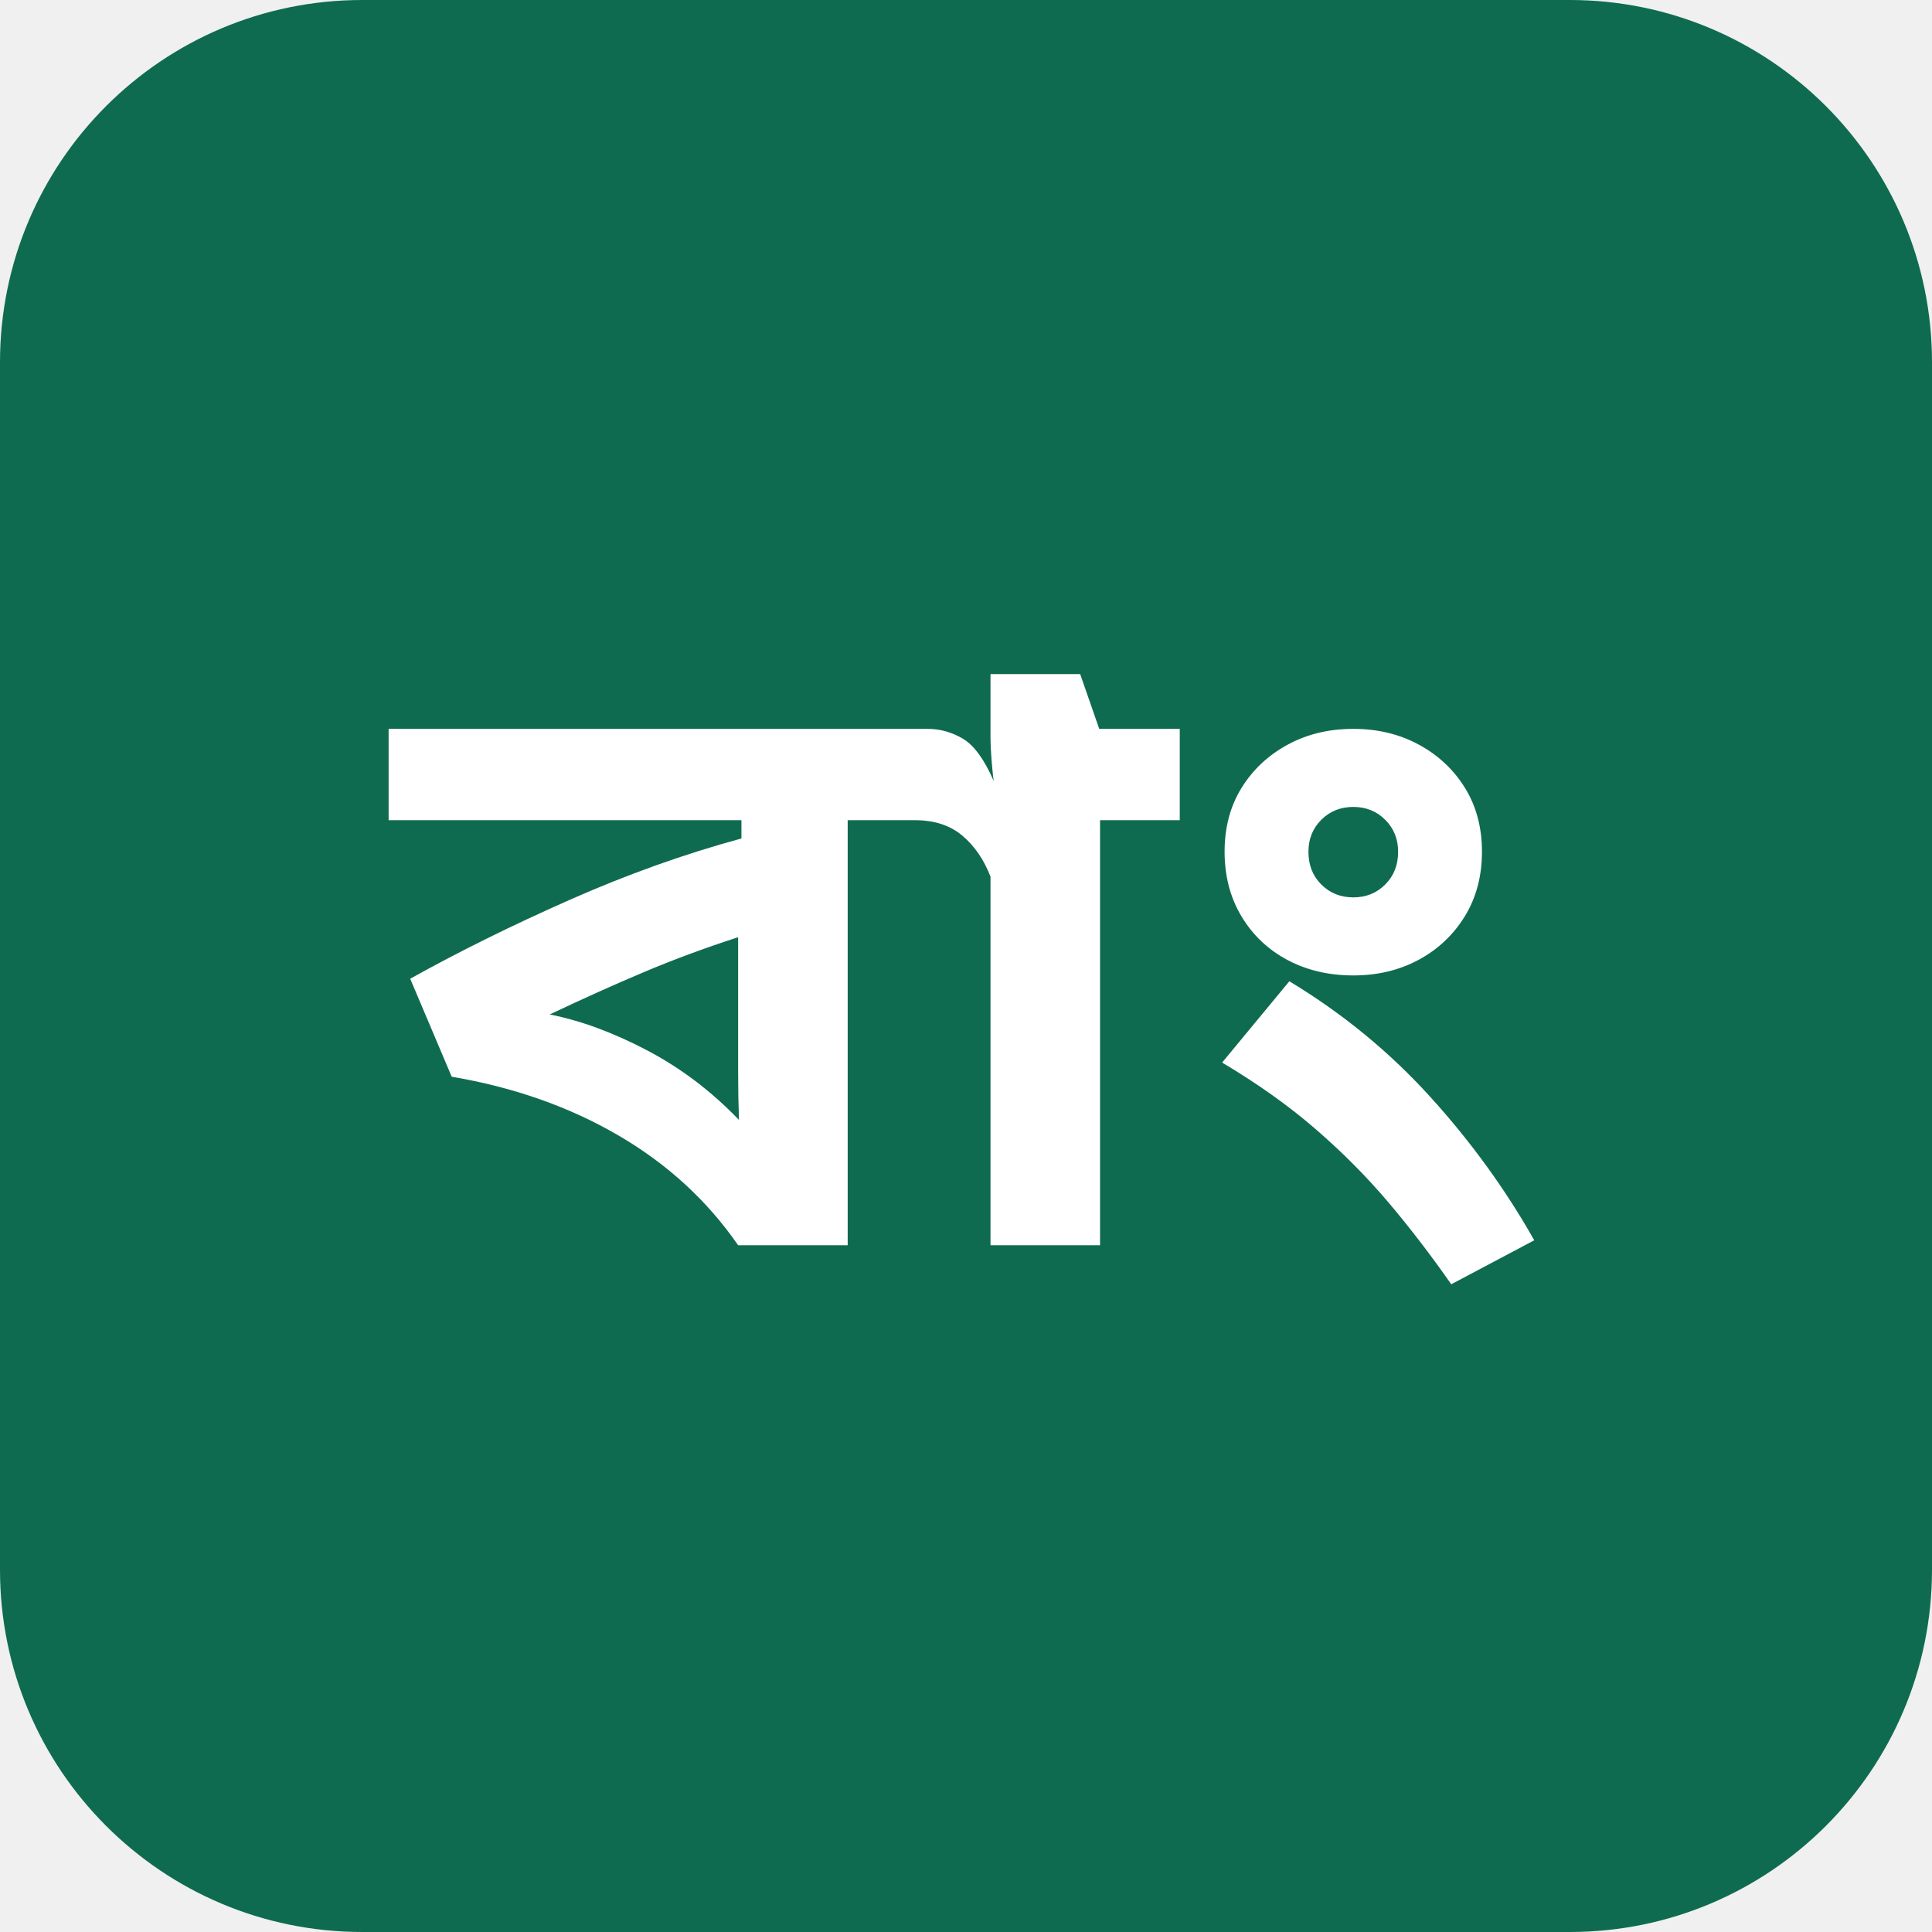
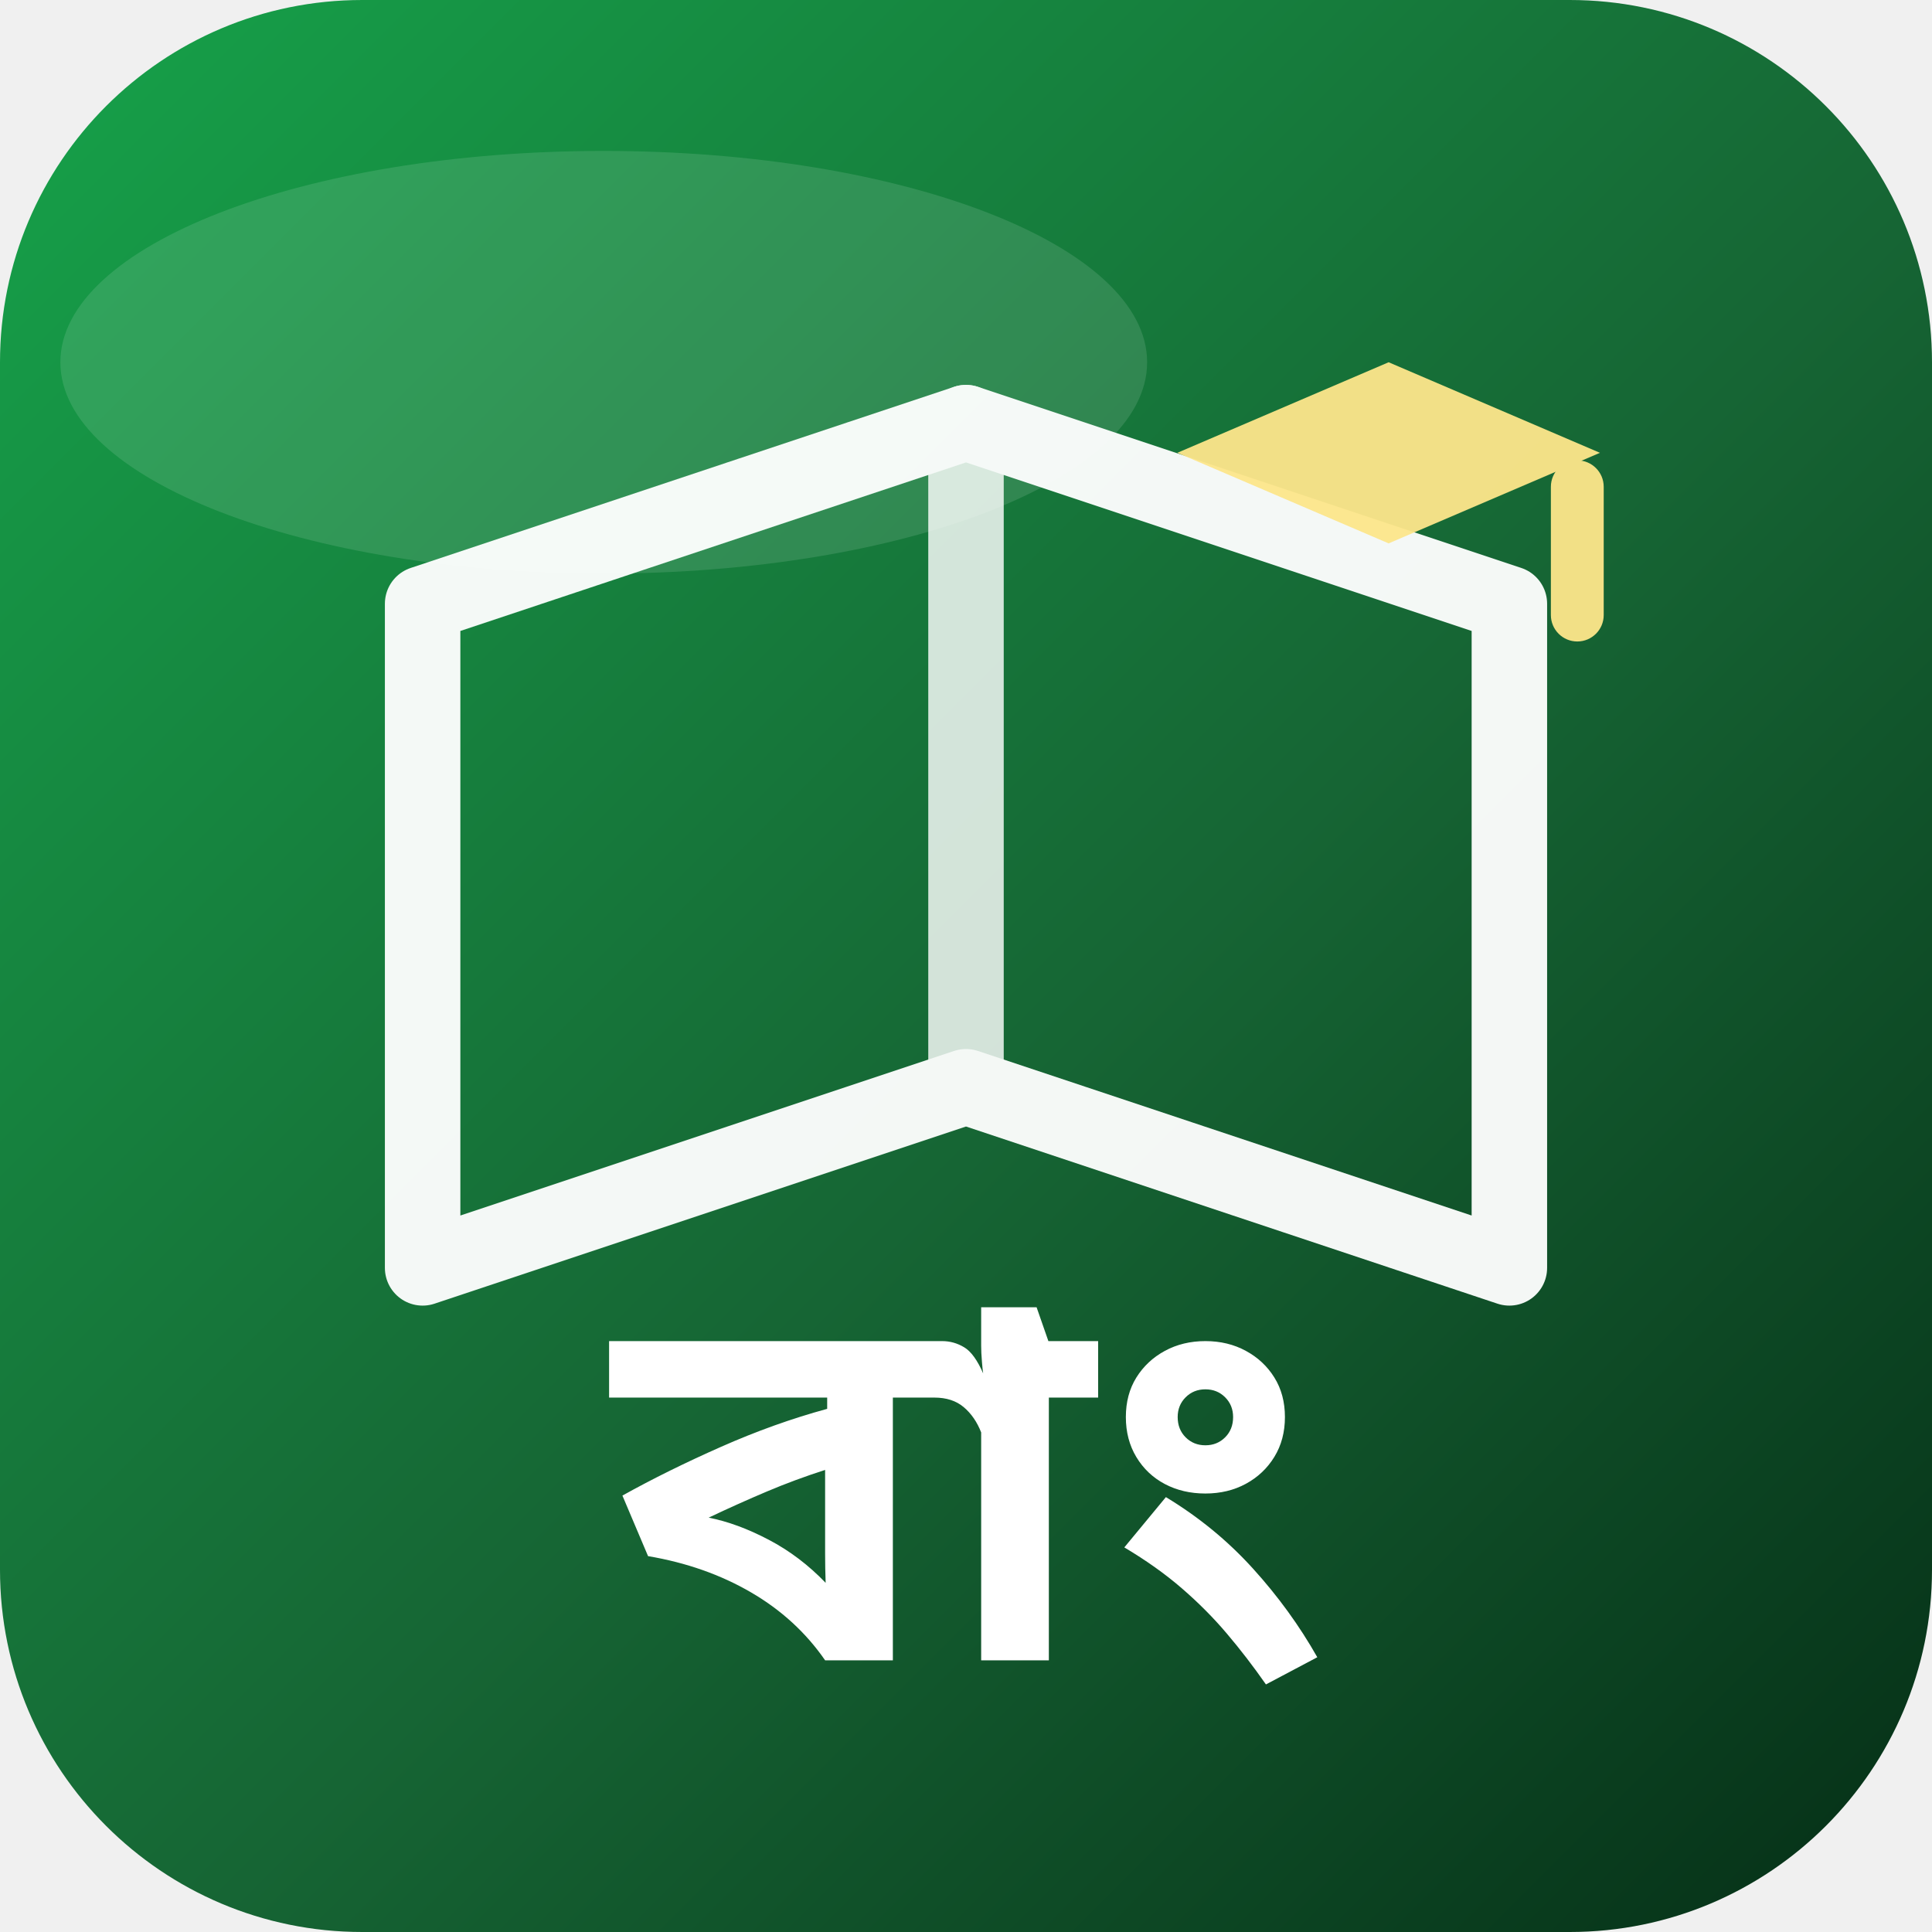
<svg xmlns="http://www.w3.org/2000/svg" viewBox="0 0 512 512">
-   <rect width="512" height="512" rx="96" fill="#0f6b4f" />
-   <text x="256" y="330" font-family="'Noto Sans Bengali','Hind Siliguri',sans-serif" font-size="220" font-weight="700" fill="#ffffff" text-anchor="middle">বাং</text>
+   <defs>
+     <linearGradient id="g" x1="0" y1="0" x2="1" y2="1">
+       <stop offset="0%" stop-color="#16a34a" />
+       <stop offset="55%" stop-color="#166534" />
+       <stop offset="100%" stop-color="#052e16" />
+     </linearGradient>
+   </defs>
+   <rect width="512" height="512" rx="96" fill="url(#g)" />
+   <ellipse cx="160" cy="96" rx="144" ry="56" fill="#ffffff" opacity="0.12" />
+   <g fill="none" stroke="#ffffff" stroke-width="20" stroke-linecap="round" stroke-linejoin="round" opacity="0.95">
+     <path d="M256 112 L112 160 v176 l144 -48 144 48 V160 Z" />
+     <path d="M256 112 v176" opacity="0.85" />
+   </g>
+   <g fill="#fde68a" opacity="0.95">
+     <path d="M368 96 l56 24 -56 24 -56 -24 Z" />
+     <rect x="411" y="122" width="14" height="48" rx="7" />
+   </g>
+   <text x="256" y="440" font-family="'Noto Sans Bengali','Hind Siliguri',sans-serif" font-size="136" font-weight="800" fill="#ffffff" text-anchor="middle">বাং</text>
</svg>
